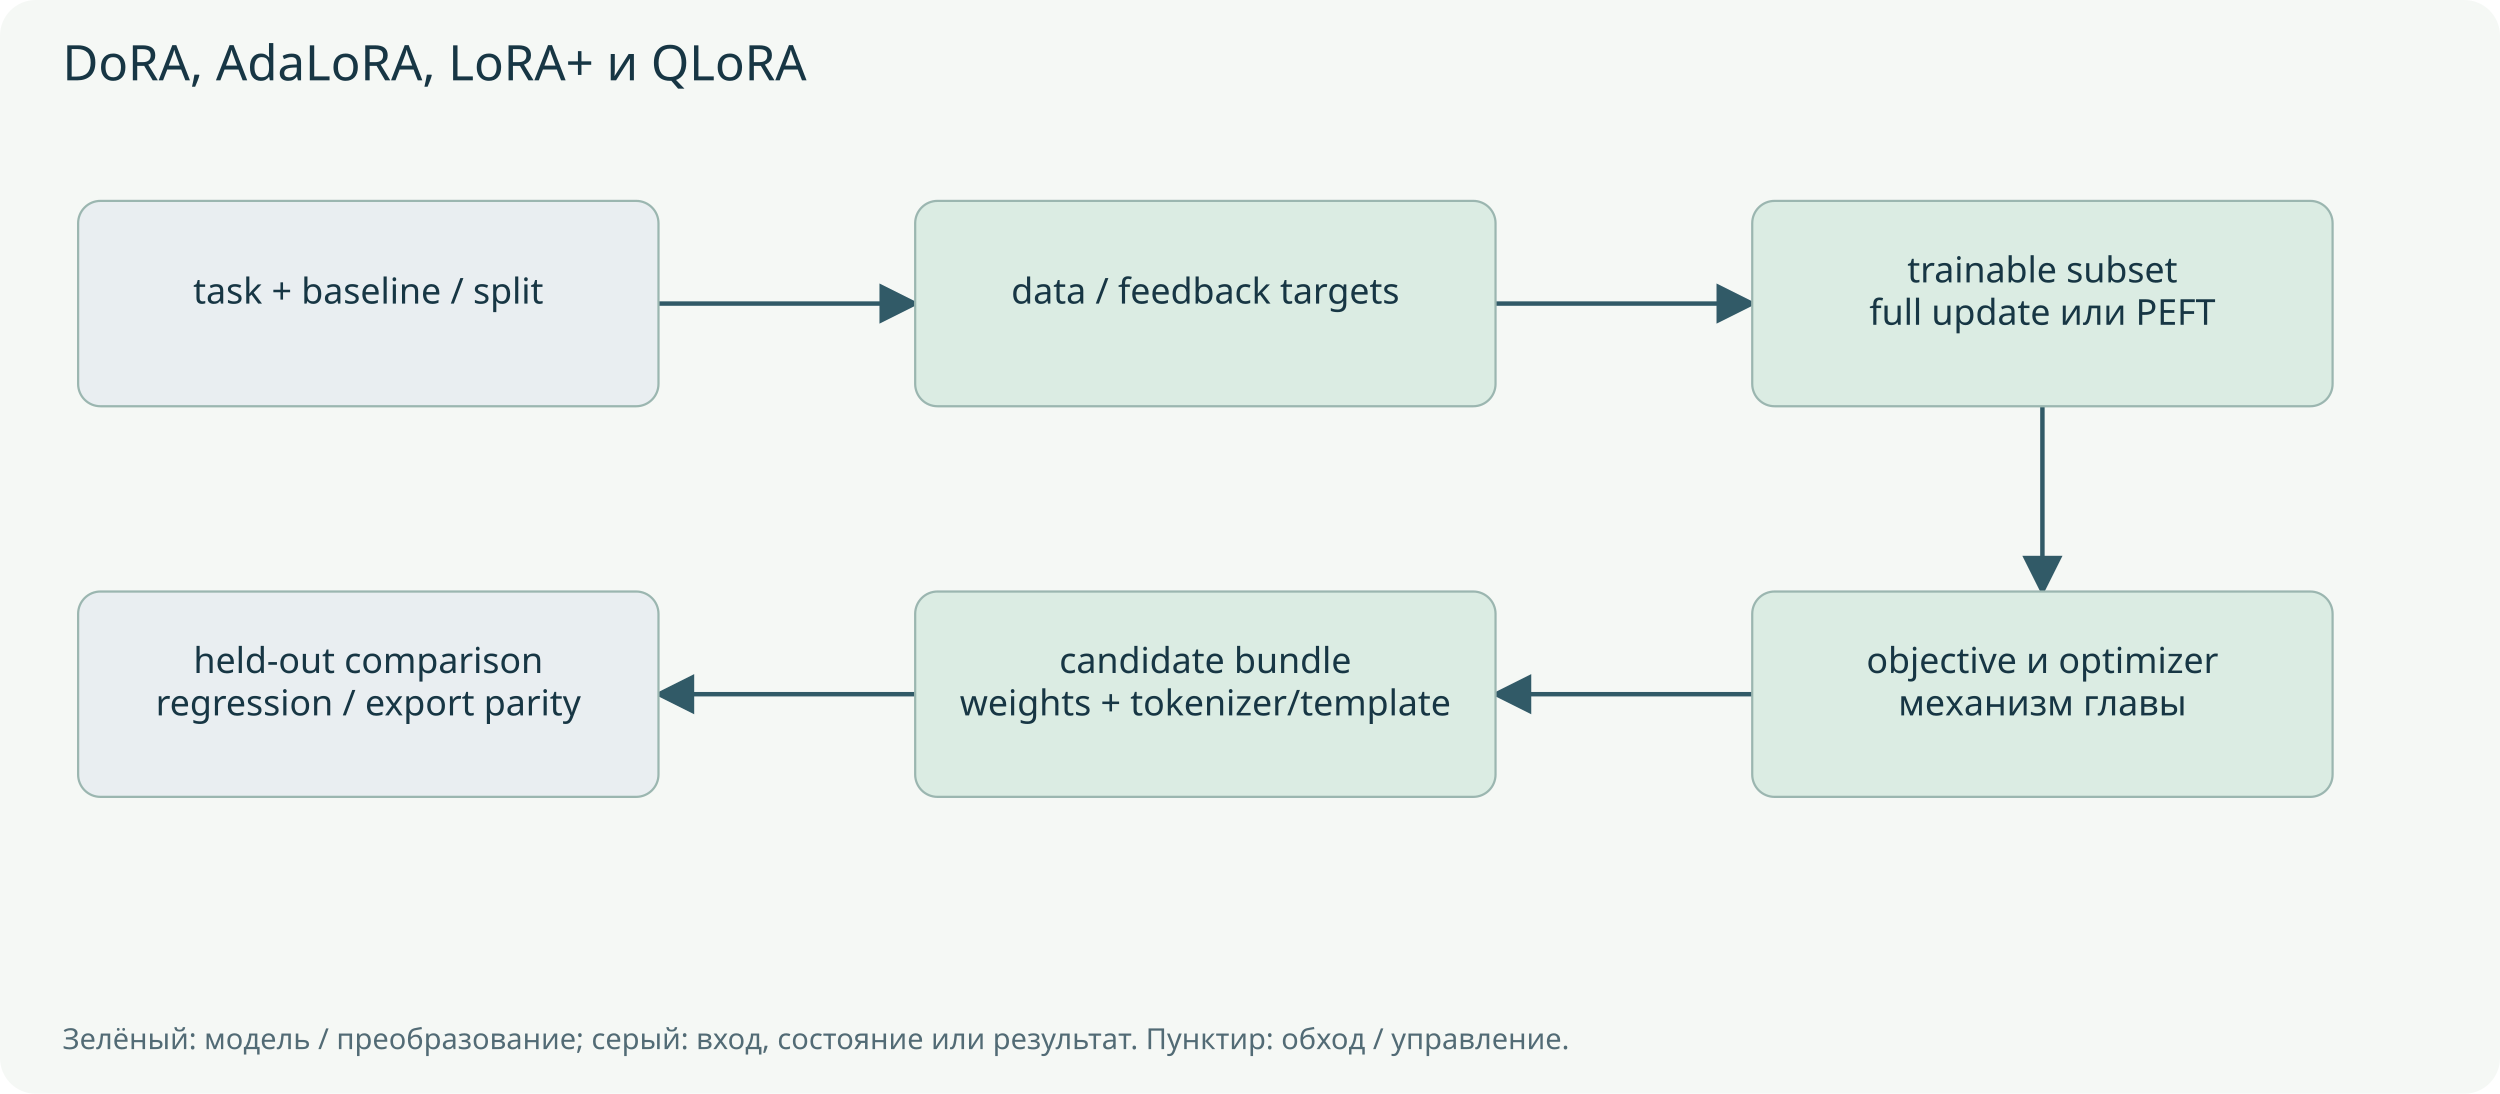
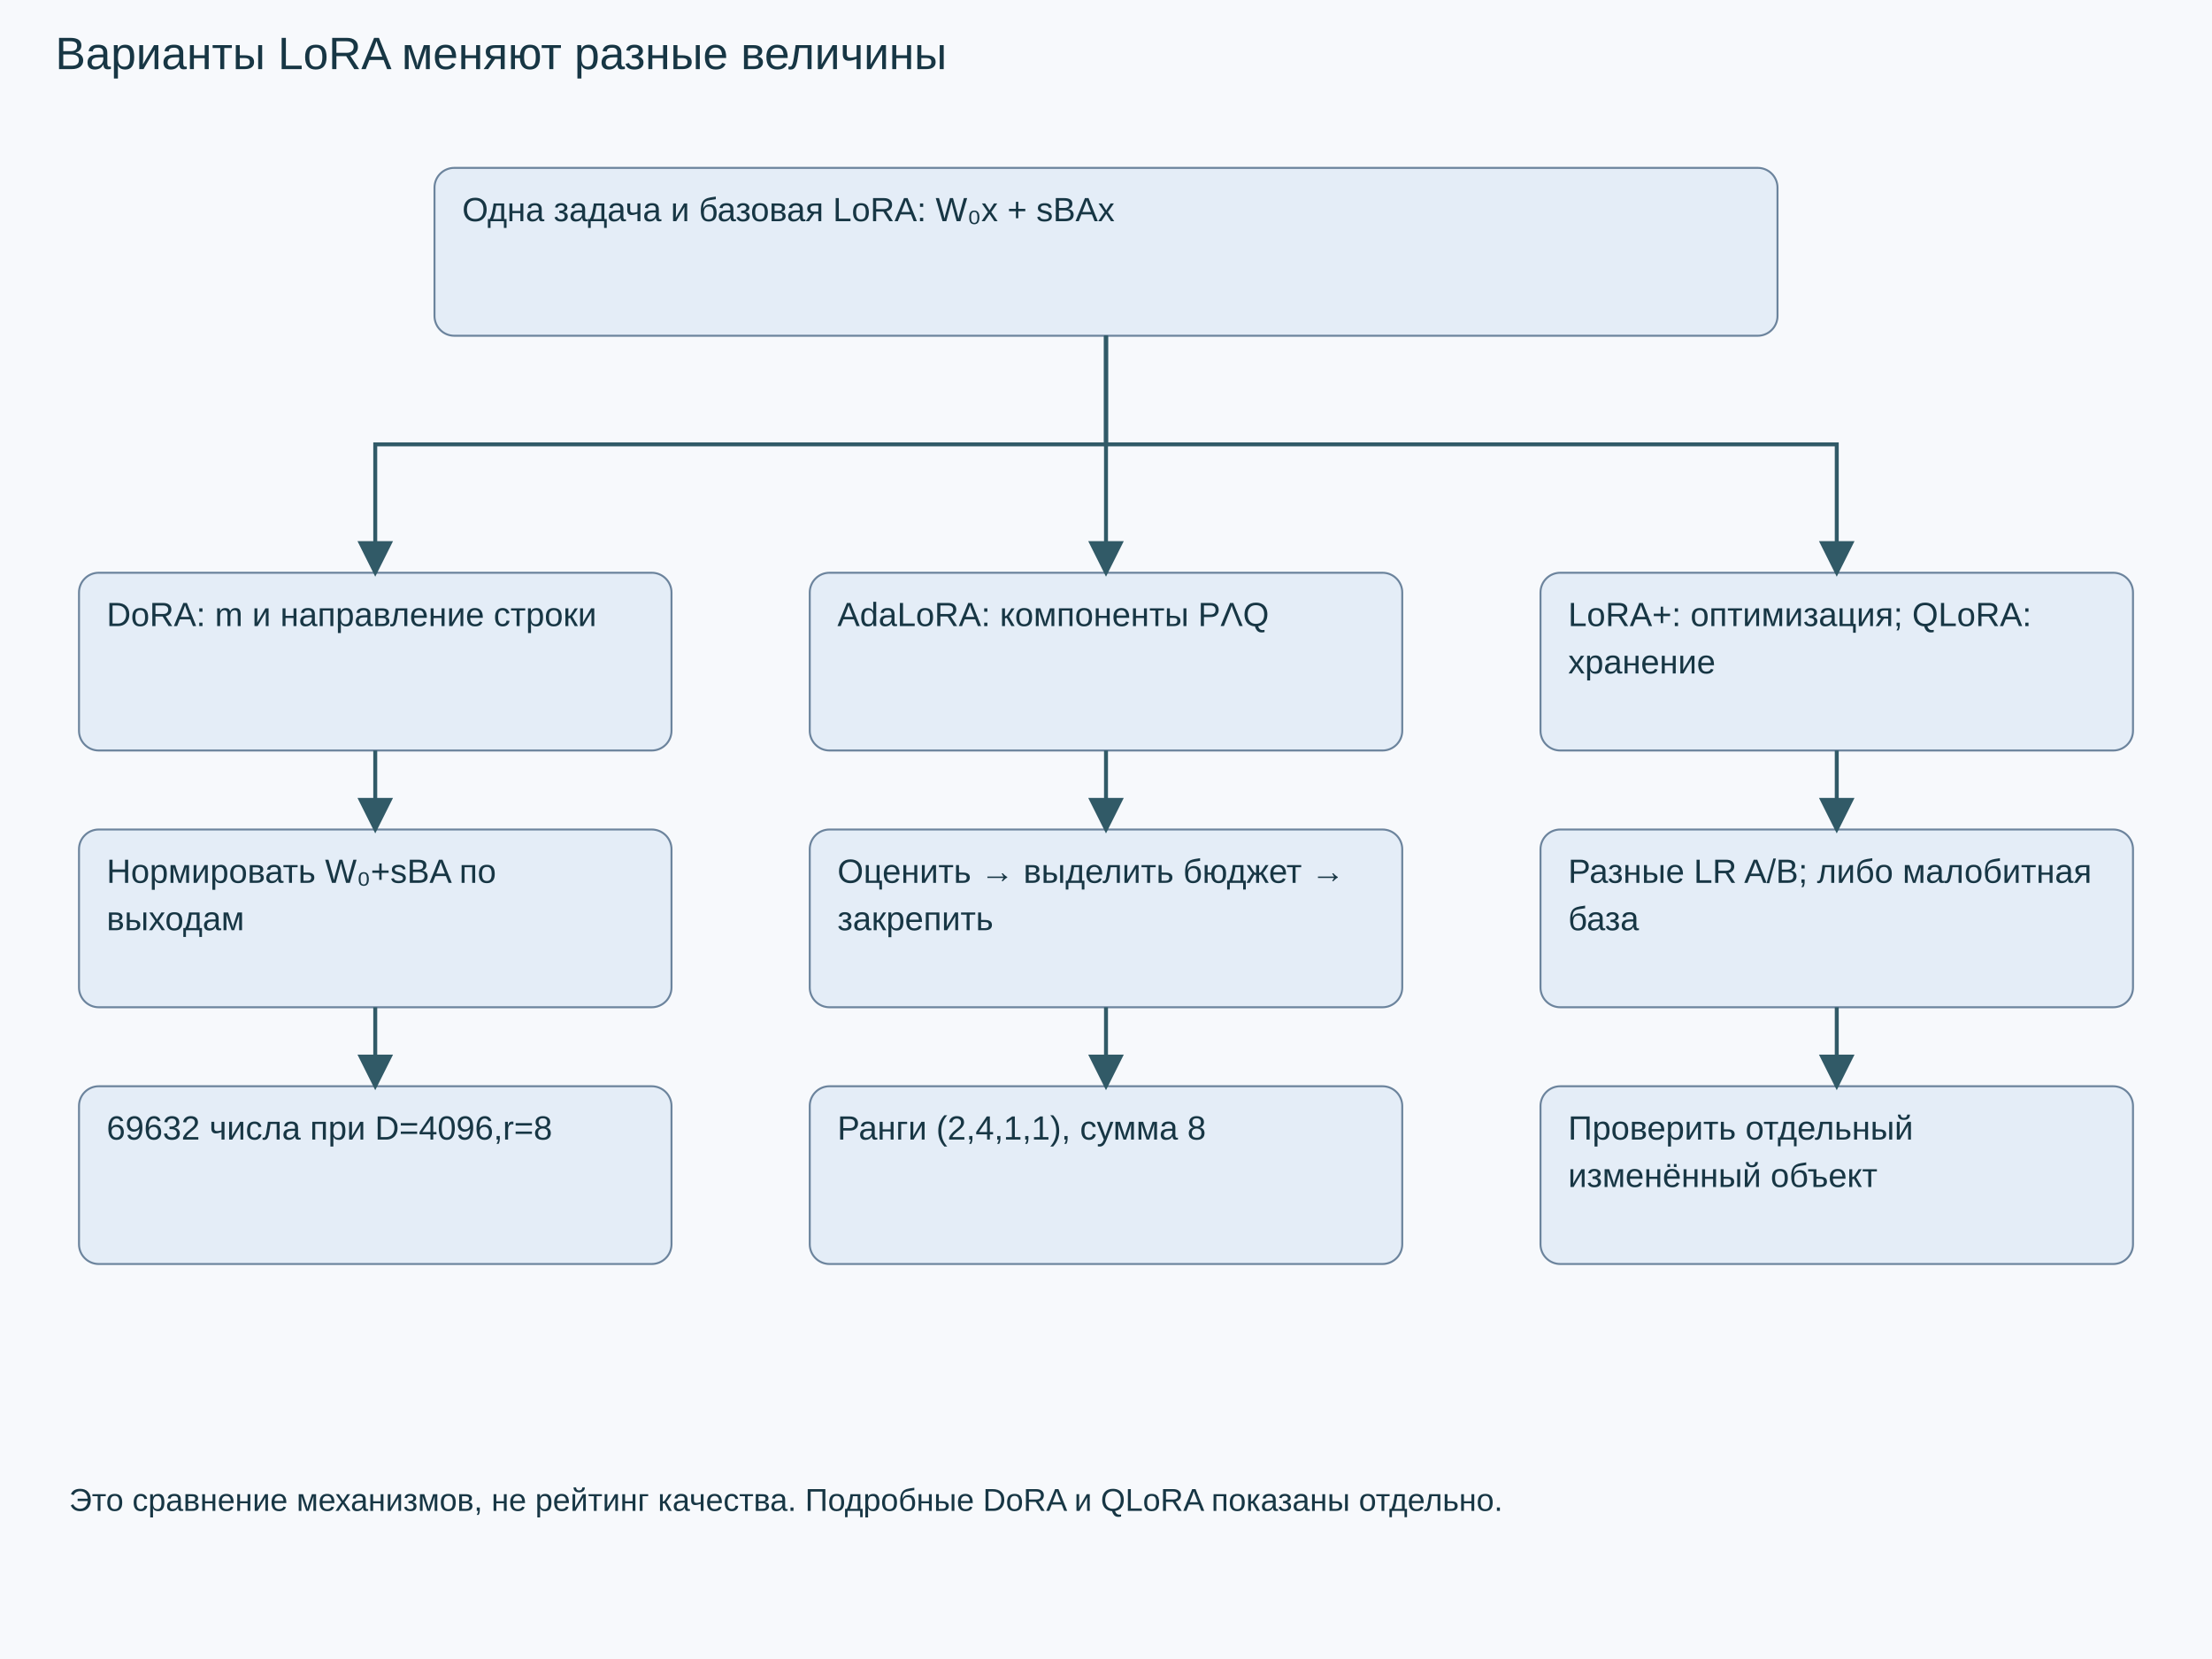
- <svg xmlns="http://www.w3.org/2000/svg" viewBox="0 0 1120 490" role="img" aria-labelledby="title desc">
+ <svg xmlns="http://www.w3.org/2000/svg" viewBox="0 0 1120 840" role="img" aria-labelledby="title desc">
  <defs>
    <marker id="arrow" markerWidth="9" markerHeight="9" refX="8" refY="4.5" orient="auto">
      <path d="M0,0 L9,4.5 L0,9" fill="#315a67" />
    </marker>
  </defs>
-   <rect width="1120" height="490" rx="16" fill="#f5f8f5" />
-   <text x="28" y="36" font-family="Segoe UI,sans-serif" font-size="22" fill="#173644">DoRA, AdaLoRA, LoRA+ и QLoRA</text>
-   <path d="M295,136 L410,136" fill="none" stroke="#315a67" stroke-width="2" marker-end="url(#arrow)" />
-   <path d="M670,136 L785,136" fill="none" stroke="#315a67" stroke-width="2" marker-end="url(#arrow)" />
-   <path d="M915,182 L915,265" fill="none" stroke="#315a67" stroke-width="2" marker-end="url(#arrow)" />
-   <path d="M785,311 L670,311" fill="none" stroke="#315a67" stroke-width="2" marker-end="url(#arrow)" />
-   <path d="M410,311 L295,311" fill="none" stroke="#315a67" stroke-width="2" marker-end="url(#arrow)" />
-   <rect x="35" y="90" width="260" height="92" rx="10" fill="#e9eef1" stroke="#9bb6b0" />
-   <text x="165" y="136.0" text-anchor="middle" font-family="Segoe UI,sans-serif" font-size="16" fill="#173644">task + baseline / split</text>
-   <rect x="410" y="90" width="260" height="92" rx="10" fill="#dbece3" stroke="#9bb6b0" />
-   <text x="540" y="136.0" text-anchor="middle" font-family="Segoe UI,sans-serif" font-size="16" fill="#173644">data / feedback targets</text>
-   <rect x="785" y="90" width="260" height="92" rx="10" fill="#dbece3" stroke="#9bb6b0" />
-   <text x="915" y="126.5" text-anchor="middle" font-family="Segoe UI,sans-serif" font-size="16" fill="#173644">trainable subset</text>
-   <text x="915" y="145.5" text-anchor="middle" font-family="Segoe UI,sans-serif" font-size="16" fill="#173644">full update или PEFT</text>
-   <rect x="785" y="265" width="260" height="92" rx="10" fill="#dbece3" stroke="#9bb6b0" />
-   <text x="915" y="301.5" text-anchor="middle" font-family="Segoe UI,sans-serif" font-size="16" fill="#173644">objective и optimizer</text>
-   <text x="915" y="320.5" text-anchor="middle" font-family="Segoe UI,sans-serif" font-size="16" fill="#173644">механизм главы</text>
-   <rect x="410" y="265" width="260" height="92" rx="10" fill="#dbece3" stroke="#9bb6b0" />
-   <text x="540" y="301.5" text-anchor="middle" font-family="Segoe UI,sans-serif" font-size="16" fill="#173644">candidate bundle</text>
-   <text x="540" y="320.5" text-anchor="middle" font-family="Segoe UI,sans-serif" font-size="16" fill="#173644">weights + tokenizer/template</text>
-   <rect x="35" y="265" width="260" height="92" rx="10" fill="#e9eef1" stroke="#9bb6b0" />
-   <text x="165" y="301.5" text-anchor="middle" font-family="Segoe UI,sans-serif" font-size="16" fill="#173644">held-out comparison</text>
-   <text x="165" y="320.5" text-anchor="middle" font-family="Segoe UI,sans-serif" font-size="16" fill="#173644">regression / export parity</text>
-   <text x="28" y="470" font-family="Segoe UI,sans-serif" font-size="13" fill="#526b75">Зелёный: модель / преобразование; серый: вход, состояние или результат. Пунктир: обход / управление.</text>
+   <rect width="1120" height="840" fill="#f7f9fc" />
+   <text x="28" y="35" font-family="Segoe UI,Arial,sans-serif" font-size="23" fill="#173644">
+     <tspan x="28" dy="0">Варианты LoRA меняют разные величины</tspan>
+   </text>
+   <rect x="220" y="85" width="680" height="85" rx="10" fill="#e4edf7" stroke="#6c849d" />
+   <text x="234" y="112" font-family="Segoe UI,Arial,sans-serif" font-size="17" fill="#173644">
+     <tspan x="234" dy="0">Одна задача и базовая LoRA: W₀x + sBAx</tspan>
+   </text>
+   <rect x="40" y="290" width="300" height="90" rx="10" fill="#e4edf7" stroke="#6c849d" />
+   <text x="54" y="317" font-family="Segoe UI,Arial,sans-serif" font-size="17" fill="#173644">
+     <tspan x="54" dy="0">DoRA: m и направление строки</tspan>
+   </text>
+   <rect x="40" y="420" width="300" height="90" rx="10" fill="#e4edf7" stroke="#6c849d" />
+   <text x="54" y="447" font-family="Segoe UI,Arial,sans-serif" font-size="17" fill="#173644">
+     <tspan x="54" dy="0">Нормировать W₀+sBA по</tspan>
+     <tspan x="54" dy="24">выходам</tspan>
+   </text>
+   <path d="M190.0,380 L190.0,420" fill="none" stroke="#315a67" stroke-width="2" marker-end="url(#arrow)" />
+   <rect x="40" y="550" width="300" height="90" rx="10" fill="#e4edf7" stroke="#6c849d" />
+   <text x="54" y="577" font-family="Segoe UI,Arial,sans-serif" font-size="17" fill="#173644">
+     <tspan x="54" dy="0">69632 числа при D=4096,r=8</tspan>
+   </text>
+   <path d="M190.0,510 L190.0,550" fill="none" stroke="#315a67" stroke-width="2" marker-end="url(#arrow)" />
+   <path d="M560,170 L560,225 L190.0,225 L190.0,290" fill="none" stroke="#315a67" stroke-width="2" marker-end="url(#arrow)" />
+   <rect x="410" y="290" width="300" height="90" rx="10" fill="#e4edf7" stroke="#6c849d" />
+   <text x="424" y="317" font-family="Segoe UI,Arial,sans-serif" font-size="17" fill="#173644">
+     <tspan x="424" dy="0">AdaLoRA: компоненты PΛQ</tspan>
+   </text>
+   <rect x="410" y="420" width="300" height="90" rx="10" fill="#e4edf7" stroke="#6c849d" />
+   <text x="424" y="447" font-family="Segoe UI,Arial,sans-serif" font-size="17" fill="#173644">
+     <tspan x="424" dy="0">Оценить → выделить бюджет →</tspan>
+     <tspan x="424" dy="24">закрепить</tspan>
+   </text>
+   <path d="M560.0,380 L560.0,420" fill="none" stroke="#315a67" stroke-width="2" marker-end="url(#arrow)" />
+   <rect x="410" y="550" width="300" height="90" rx="10" fill="#e4edf7" stroke="#6c849d" />
+   <text x="424" y="577" font-family="Segoe UI,Arial,sans-serif" font-size="17" fill="#173644">
+     <tspan x="424" dy="0">Ранги (2,4,1,1), сумма 8</tspan>
+   </text>
+   <path d="M560.0,510 L560.0,550" fill="none" stroke="#315a67" stroke-width="2" marker-end="url(#arrow)" />
+   <path d="M560,170 L560,225 L560.0,225 L560.0,290" fill="none" stroke="#315a67" stroke-width="2" marker-end="url(#arrow)" />
+   <rect x="780" y="290" width="300" height="90" rx="10" fill="#e4edf7" stroke="#6c849d" />
+   <text x="794" y="317" font-family="Segoe UI,Arial,sans-serif" font-size="17" fill="#173644">
+     <tspan x="794" dy="0">LoRA+: оптимизация; QLoRA:</tspan>
+     <tspan x="794" dy="24">хранение</tspan>
+   </text>
+   <rect x="780" y="420" width="300" height="90" rx="10" fill="#e4edf7" stroke="#6c849d" />
+   <text x="794" y="447" font-family="Segoe UI,Arial,sans-serif" font-size="17" fill="#173644">
+     <tspan x="794" dy="0">Разные LR A/B; либо малобитная</tspan>
+     <tspan x="794" dy="24">база</tspan>
+   </text>
+   <path d="M930.0,380 L930.0,420" fill="none" stroke="#315a67" stroke-width="2" marker-end="url(#arrow)" />
+   <rect x="780" y="550" width="300" height="90" rx="10" fill="#e4edf7" stroke="#6c849d" />
+   <text x="794" y="577" font-family="Segoe UI,Arial,sans-serif" font-size="17" fill="#173644">
+     <tspan x="794" dy="0">Проверить отдельный</tspan>
+     <tspan x="794" dy="24">изменённый объект</tspan>
+   </text>
+   <path d="M930.0,510 L930.0,550" fill="none" stroke="#315a67" stroke-width="2" marker-end="url(#arrow)" />
+   <path d="M560,170 L560,225 L930.0,225 L930.0,290" fill="none" stroke="#315a67" stroke-width="2" marker-end="url(#arrow)" />
+   <text x="35" y="765" font-family="Segoe UI,Arial,sans-serif" font-size="16" fill="#173644">
+     <tspan x="35" dy="0">Это сравнение механизмов, не рейтинг качества. Подробные DoRA и QLoRA показаны отдельно.</tspan>
+   </text>
</svg>
